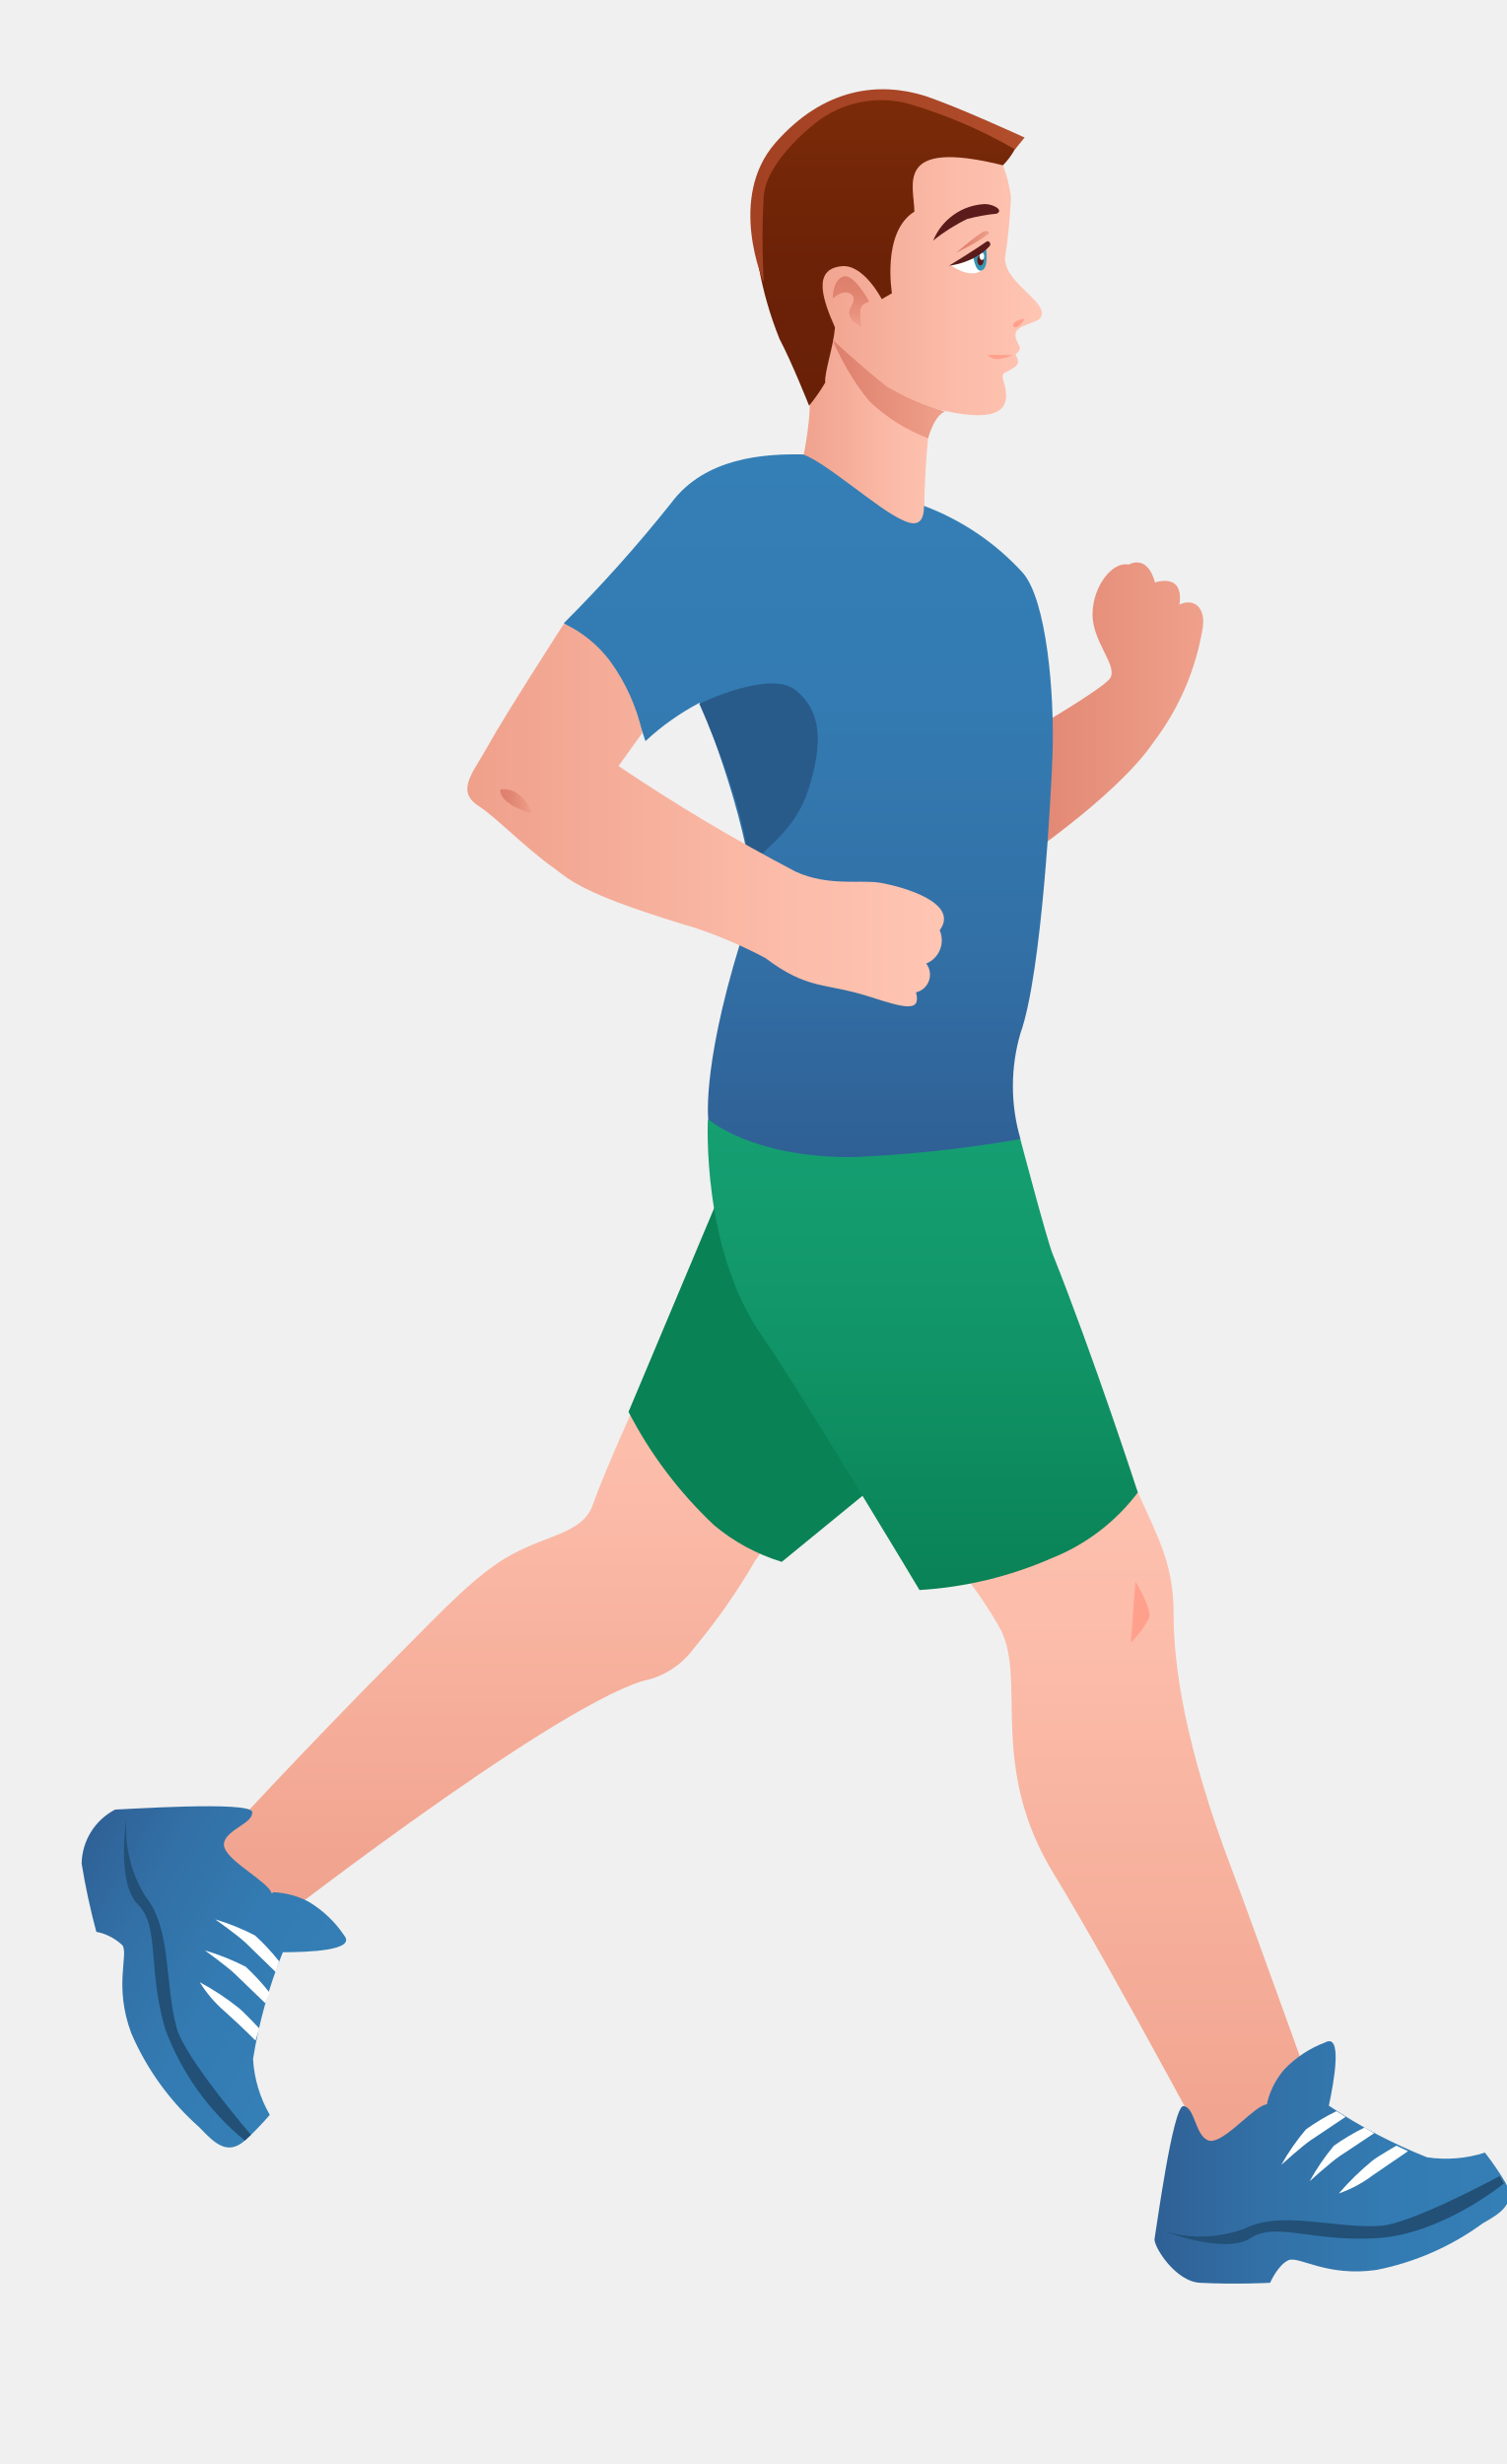
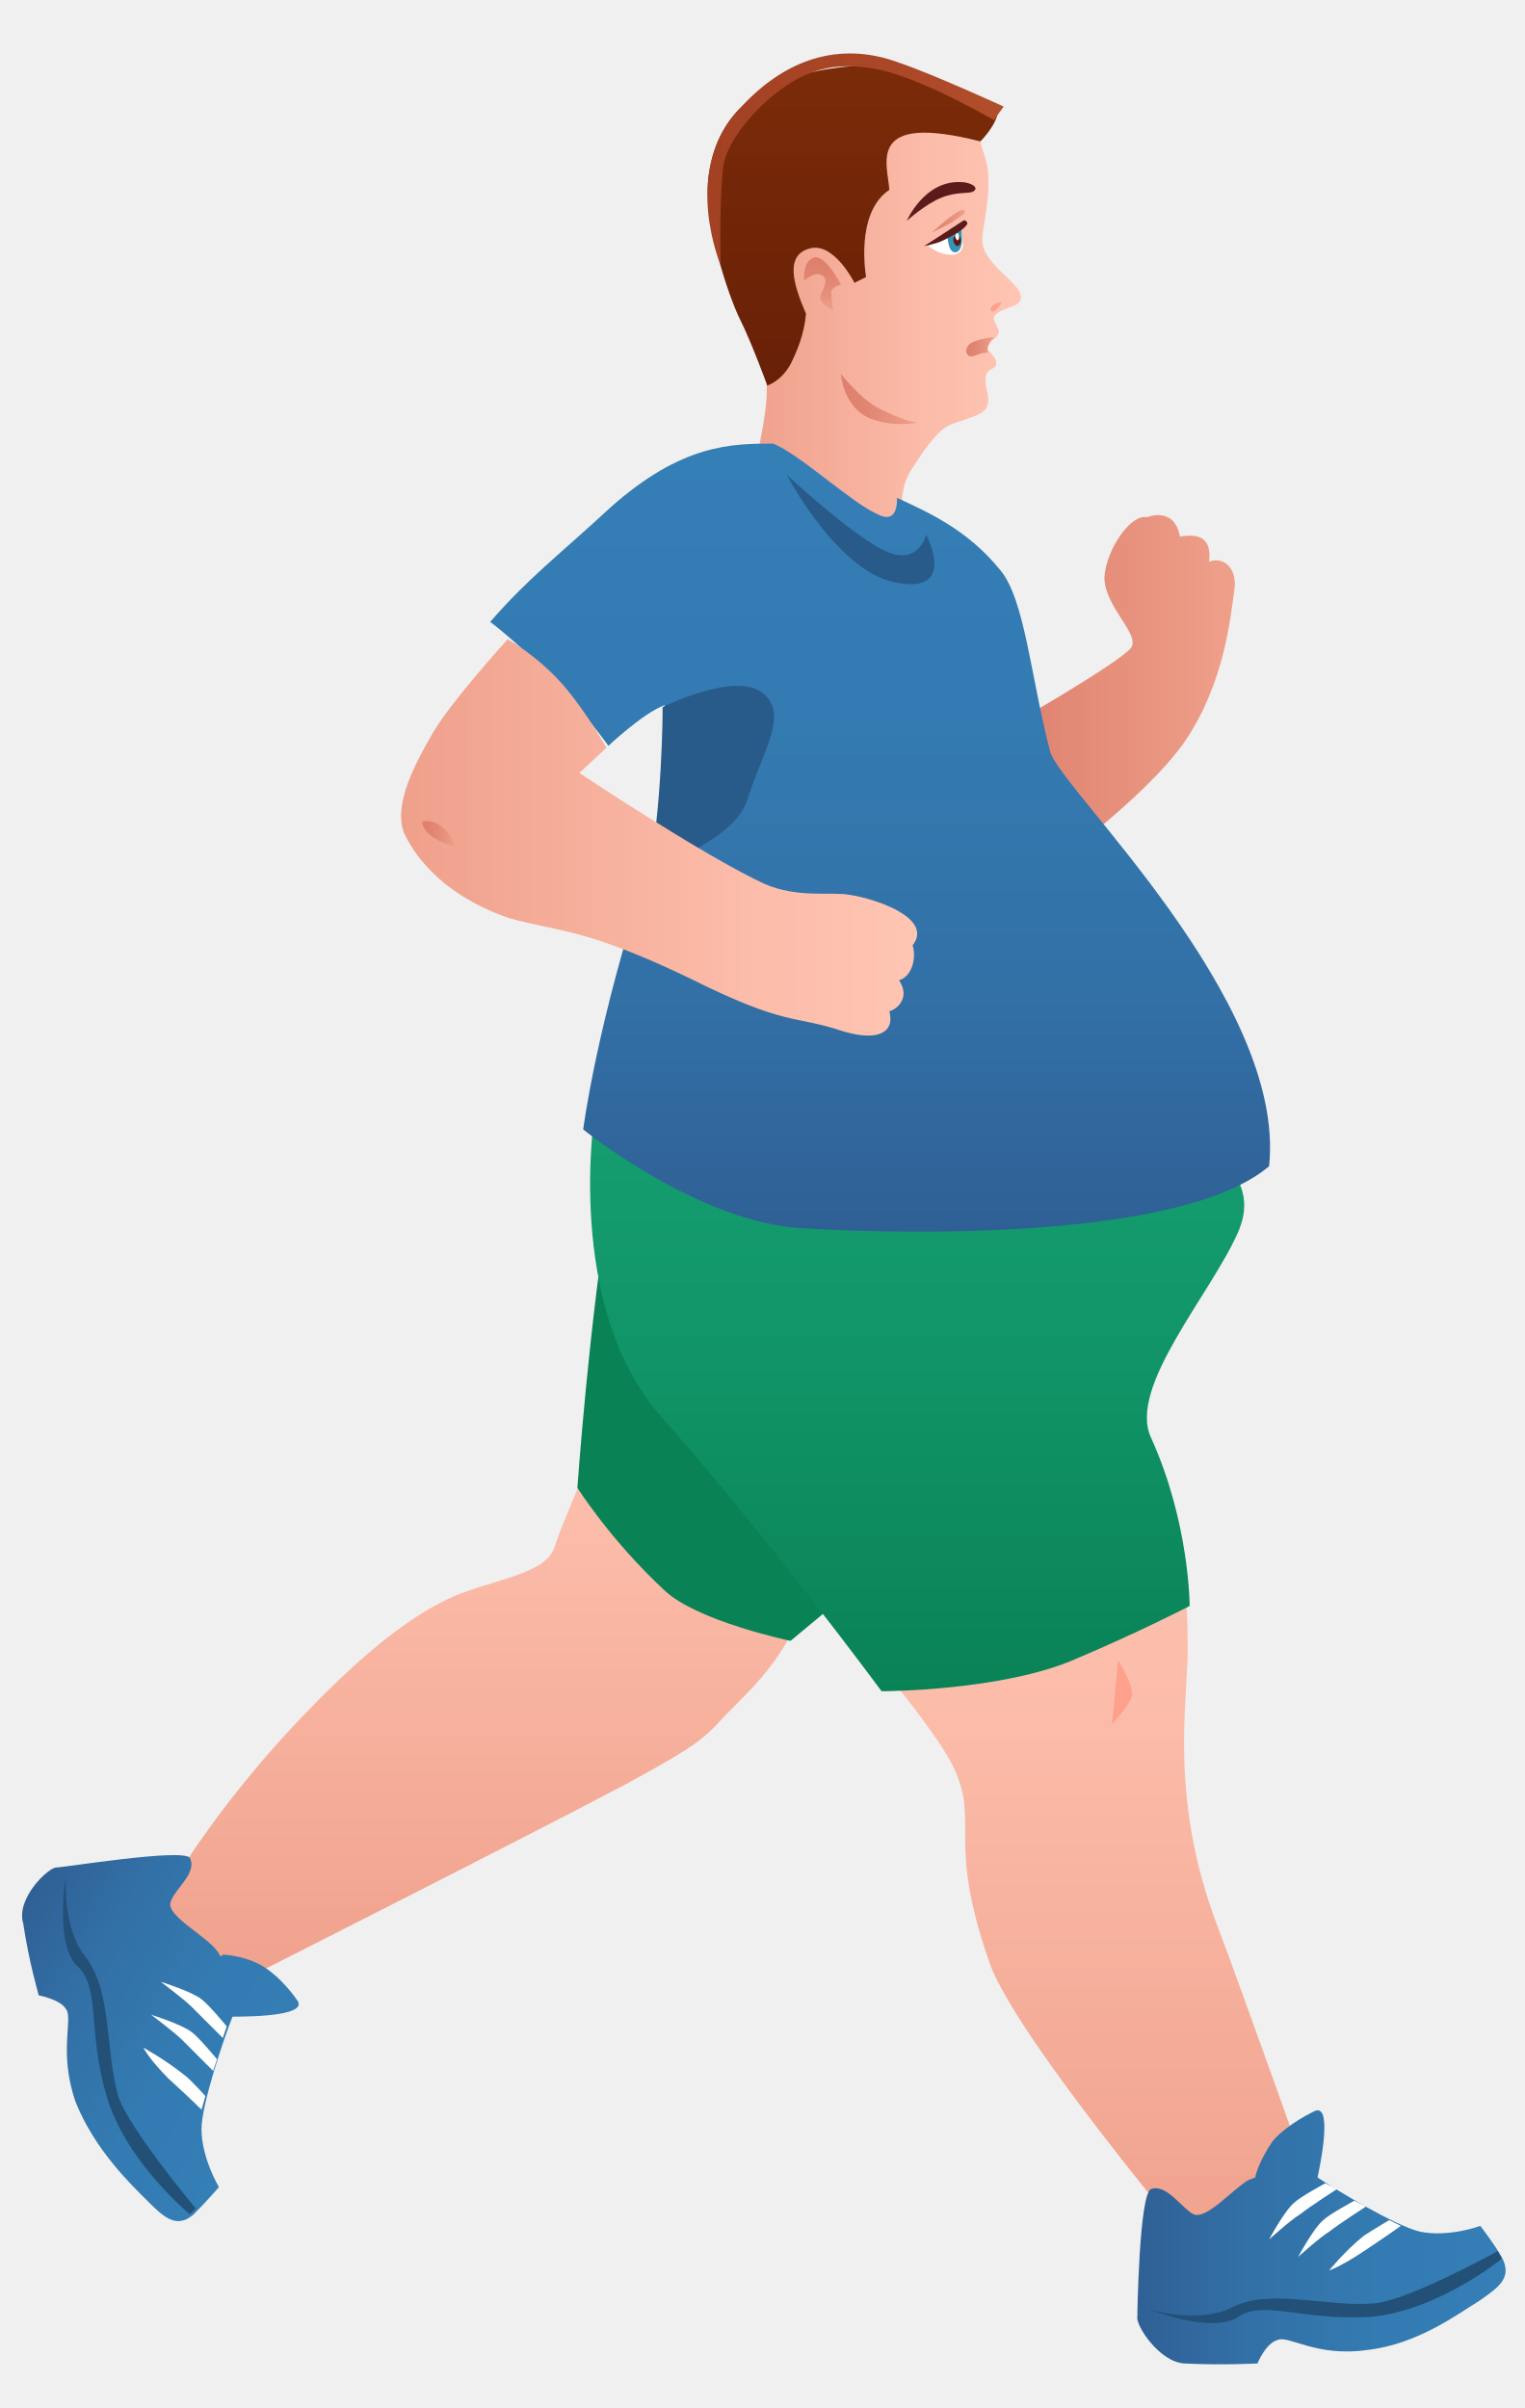
- <svg xmlns="http://www.w3.org/2000/svg" xmlns:xlink="http://www.w3.org/1999/xlink" id="Layer_1" data-name="Layer 1" viewBox="0 0 73.84 120.75">
-   <defs>
-     <style>.cls-1{fill:url(#linear-gradient);}.cls-2{fill:url(#linear-gradient-2);}.cls-3{fill:url(#linear-gradient-3);}.cls-4{fill:url(#linear-gradient-4);}.cls-5{fill:url(#linear-gradient-5);}.cls-6{fill:#098256;}.cls-7{fill:url(#linear-gradient-6);}.cls-8{fill:url(#linear-gradient-7);}.cls-9{fill:url(#Degradado_sin_nombre_5);}.cls-10{fill:#295b8a;}.cls-11{fill:url(#linear-gradient-8);}.cls-12{fill:url(#Degradado_sin_nombre_5-2);}.cls-13{fill:#225077;}.cls-14{fill:#fff;}.cls-15{fill:url(#Degradado_sin_nombre_5-3);}.cls-16{fill:#5b1b1b;}.cls-17{fill:url(#linear-gradient-9);}.cls-18{fill:url(#linear-gradient-10);}.cls-19{fill:#ffa08d;}.cls-20{fill:url(#linear-gradient-11);}.cls-21{fill:#3794b5;}.cls-22{fill:url(#linear-gradient-12);}.cls-23{fill:url(#linear-gradient-13);}</style>
-     <linearGradient id="linear-gradient" x1="-402.82" y1="21.08" x2="-395.22" y2="21.08" gradientTransform="matrix(-1, 0, 0, 1, -356.22, 0)" gradientUnits="userSpaceOnUse">
-       <stop offset="0" stop-color="#ffc5b3" />
-       <stop offset="0.36" stop-color="#fbbba8" />
-       <stop offset="1" stop-color="#efa08b" />
+ <svg xmlns="http://www.w3.org/2000/svg" version="1.1" id="Layer_1" x="0px" y="0px" viewBox="0 0 78.7 124.3" enable-background="new 0 0 78.7 124.3" xml:space="preserve">
+   <g>
+     <linearGradient id="SVGID_1_" gradientUnits="userSpaceOnUse" x1="-183.391" y1="35.95" x2="-171.375" y2="35.95" gradientTransform="matrix(-1 0 0 1 -119.5618 0)">
+       <stop offset="0" style="stop-color:#EFA08B" />
+       <stop offset="0.64" style="stop-color:#E48C78" />
+       <stop offset="0.995" style="stop-color:#DD7F6C" />
    </linearGradient>
-     <linearGradient id="linear-gradient-2" x1="-415.19" y1="35.06" x2="-404.54" y2="35.06" gradientTransform="matrix(-1, 0, 0, 1, -356.22, 0)" gradientUnits="userSpaceOnUse">
-       <stop offset="0" stop-color="#efa08b" />
-       <stop offset="0.64" stop-color="#e48c78" />
-       <stop offset="0.99" stop-color="#dd7f6c" />
+     <path fill="url(#SVGID_1_)" d="M59.2,26.7c-0.8-0.2-2.1,1.6-2.2,3.1c0,1.5,1.8,2.9,1.4,3.6c-0.4,0.7-6.7,4.3-6.7,4.3l1.6,7.7   c0,0,5.8-4.1,7.9-7.2c2-3,2.3-6.3,2.5-7.7c0.2-1.2-0.6-1.8-1.3-1.5c0.2-1.5-0.9-1.4-1.5-1.3C60.6,26.1,59.2,26.7,59.2,26.7z" />
+     <linearGradient id="SVGID_2_" gradientUnits="userSpaceOnUse" x1="-172.207" y1="16.231" x2="-158.198" y2="16.231" gradientTransform="matrix(-1 0 0 1 -119.5618 0)">
+       <stop offset="0" style="stop-color:#FFC5B3" />
+       <stop offset="0.364" style="stop-color:#FBBBA8" />
+       <stop offset="1" style="stop-color:#EFA08B" />
    </linearGradient>
-     <linearGradient id="linear-gradient-3" x1="-407.28" y1="13.37" x2="-395.22" y2="13.37" xlink:href="#linear-gradient" />
-     <linearGradient id="linear-gradient-4" x1="-399.67" y1="4.53" x2="-399.67" y2="19.88" gradientTransform="matrix(-1, 0, 0, 1, -356.22, 0)" gradientUnits="userSpaceOnUse">
-       <stop offset="0" stop-color="#7b2b08" />
-       <stop offset="0.07" stop-color="#792a08" />
-       <stop offset="0.54" stop-color="#6c2207" />
-       <stop offset="1" stop-color="#682007" />
+     <path fill="url(#SVGID_2_)" d="M39.5,19.2C39,17.4,38.6,15,38.6,15s4.5-11.2,10-9.4c0.9,0.3,1.6,0.8,2,1.7C50.7,7.8,51,8.4,51,9   c0.1,1.4-0.3,2.7-0.3,3.4c0,1.4,2.5,2.4,1.9,3.2c-0.2,0.3-1.4,0.4-1.3,0.9c0.1,0.4,0.5,0.6,0,1c-0.1,0.1-0.3,0.2-0.3,0.5   c0,0.2,0.3,0.3,0.4,0.6c0.1,0.4-0.2,0.4-0.3,0.5c-0.2,0.1-0.3,0.4-0.2,0.9c0.3,1.2,0,1.3-1.5,1.8c-0.6,0.2-1,0.3-2.4,2.5   c-0.7,1.1-0.4,2.7-0.4,2.7l-7.7-2.2C38.6,24.9,39.9,21.1,39.5,19.2z" />
+     <linearGradient id="SVGID_3_" gradientUnits="userSpaceOnUse" x1="-163.563" y1="3.339" x2="-163.563" y2="19.82" gradientTransform="matrix(-1 0 0 1 -119.5618 0)">
+       <stop offset="0" style="stop-color:#7B2B08" />
+       <stop offset="1" style="stop-color:#682007" />
    </linearGradient>
-     <linearGradient id="linear-gradient-5" x1="-383.15" y1="61.16" x2="-383.15" y2="94.99" xlink:href="#linear-gradient" />
-     <linearGradient id="linear-gradient-6" x1="-411.33" y1="67.3" x2="-411.33" y2="108.41" xlink:href="#linear-gradient" />
-     <linearGradient id="linear-gradient-7" x1="-401.46" y1="54.85" x2="-401.46" y2="77.92" gradientTransform="matrix(-1, 0, 0, 1, -356.22, 0)" gradientUnits="userSpaceOnUse">
-       <stop offset="0" stop-color="#15a072" />
-       <stop offset="0.46" stop-color="#119568" />
-       <stop offset="1" stop-color="#098256" />
+     <path fill="url(#SVGID_3_)" d="M50.6,7.3c0,0,0.9-0.9,0.9-1.6c-0.8,0-4.4-2.6-7.4-2.3c-3.7,0.3-6.9,1.6-7.5,5.5   c-0.4,2.3,1,6.4,1.6,7.6c0.6,1.2,1.4,3.4,1.4,3.4s0.7-0.2,1.2-1.1c0.3-0.6,0.7-1.5,0.8-2.6c-0.6-1.4-1.2-3.1,0.3-3.4   c1.2-0.2,2.2,1.8,2.2,1.8l0.6-0.3c0,0-0.6-3.3,1.2-4.5C45.8,8.4,44.7,5.8,50.6,7.3z" />
+     <linearGradient id="SVGID_4_" gradientUnits="userSpaceOnUse" x1="-145.763" y1="65.949" x2="-145.763" y2="103.358" gradientTransform="matrix(-1 0 0 1 -119.5618 0)">
+       <stop offset="0" style="stop-color:#FFC5B3" />
+       <stop offset="0.364" style="stop-color:#FBBBA8" />
+       <stop offset="1" style="stop-color:#EFA08B" />
    </linearGradient>
-     <linearGradient id="Degradado_sin_nombre_5" x1="-395.84" y1="22.31" x2="-395.84" y2="56.71" gradientTransform="matrix(-1, 0, 0, 1, -356.22, 0)" gradientUnits="userSpaceOnUse">
-       <stop offset="0" stop-color="#347fb6" />
-       <stop offset="0.35" stop-color="#337bb2" />
-       <stop offset="0.7" stop-color="#3270a6" />
-       <stop offset="1" stop-color="#2f6095" />
+     <path fill="url(#SVGID_4_)" d="M44.2,74.8c0,0-1.3,6.2-3.5,9.8c-1.2,2.1-2.6,3.2-3.6,4.3c-1,1.1-1.9,1.6-4.8,3.2   c-4.9,2.6-21.9,11.2-21.9,11.2l-2.2-4.9c0,0,2.6-4.9,7.8-10.2c2.7-2.8,5-4.6,6.8-5.5c2-1.1,5.3-1.3,5.8-2.8c1-3,6.1-13.9,6.1-13.9   L44.2,74.8z" />
+     <path fill="#098256" d="M47.3,79.3l-6.5,5.4c0,0-4.8-1-6.5-2.6c-2.8-2.6-4.5-5.3-4.5-5.3s0.6-8.6,1.7-15.1   C36.9,60,47.3,79.3,47.3,79.3z" />
+     <linearGradient id="SVGID_5_" gradientUnits="userSpaceOnUse" x1="-173.621" y1="72.735" x2="-173.621" y2="118.195" gradientTransform="matrix(-1 0 0 1 -119.5618 0)">
+       <stop offset="0" style="stop-color:#FFC5B3" />
+       <stop offset="0.364" style="stop-color:#FBBBA8" />
+       <stop offset="1" style="stop-color:#EFA08B" />
    </linearGradient>
-     <linearGradient id="linear-gradient-8" x1="-402.48" y1="39.95" x2="-379.12" y2="39.95" xlink:href="#linear-gradient" />
-     <linearGradient id="Degradado_sin_nombre_5-2" x1="-430.11" y1="106" x2="-412.72" y2="106" xlink:href="#Degradado_sin_nombre_5" />
-     <linearGradient id="Degradado_sin_nombre_5-3" x1="-306.74" y1="58.33" x2="-292.27" y2="58.33" gradientTransform="matrix(-0.87, -0.49, -0.49, 0.87, -222.86, -102.18)" xlink:href="#Degradado_sin_nombre_5" />
-     <linearGradient id="linear-gradient-9" x1="-397.93" y1="16.01" x2="-397.93" y2="13.53" gradientTransform="matrix(-1, 0, 0, 1, -356.22, 0)" gradientUnits="userSpaceOnUse">
-       <stop offset="0" stop-color="#efa08b" />
-       <stop offset="0.28" stop-color="#e7917d" />
-       <stop offset="0.66" stop-color="#e08470" />
-       <stop offset="0.99" stop-color="#dd7f6c" />
+     <path fill="url(#SVGID_5_)" d="M54.8,72.7c0,0,4,2.5,5.1,4.9c1.2,2.7,1.4,4.6,1.4,7.5c0,2.8-1,7.8,1.6,14.5   c1,2.6,5.3,14.7,5.3,14.7l-4.8,3.9c0,0-10.7-12.5-12.3-16.8c-2.3-6.5-0.5-7.3-1.9-10.2C47.8,88.3,40,79.6,40,79.6   S53.3,76.6,54.8,72.7z" />
+     <linearGradient id="SVGID_6_" gradientUnits="userSpaceOnUse" x1="-166.828" y1="54.92" x2="-166.828" y2="87.34" gradientTransform="matrix(-1 0 0 1 -119.5618 0)">
+       <stop offset="0" style="stop-color:#15A072" />
+       <stop offset="0.456" style="stop-color:#119568" />
+       <stop offset="1" style="stop-color:#098256" />
    </linearGradient>
-     <linearGradient id="linear-gradient-10" x1="-402.53" y1="19.07" x2="-397.03" y2="19.07" xlink:href="#linear-gradient-2" />
-     <linearGradient id="linear-gradient-11" x1="-382.31" y1="39.27" x2="-380.74" y2="39.27" gradientTransform="matrix(-1, 0, 0, 1, -356.22, 0)" gradientUnits="userSpaceOnUse">
-       <stop offset="0" stop-color="#efa08b" />
-       <stop offset="0.09" stop-color="#ed9c87" />
-       <stop offset="0.64" stop-color="#e18773" />
-       <stop offset="0.99" stop-color="#dd7f6c" />
+     <path fill="url(#SVGID_6_)" d="M58.6,54.9c0,0,1.6,0.4,1.8,2c0.1,1.9,5.1,3,3.5,6.7c-1.4,3.2-5.7,8-4.5,10.6c2,4.4,2,8.7,2,8.7   s-2.5,1.3-5.8,2.7c-3.8,1.7-10.1,1.7-10.1,1.7s-5.9-8-11.4-14.2c-5-5.7-3.4-15.7-3.4-15.7L58.6,54.9z" />
+     <linearGradient id="SVGID_7_" gradientUnits="userSpaceOnUse" x1="-164.984" y1="22.995" x2="-164.984" y2="63.622" gradientTransform="matrix(-1 0 0 1 -119.5618 0)">
+       <stop offset="0" style="stop-color:#347FB6" />
+       <stop offset="0.345" style="stop-color:#337BB2" />
+       <stop offset="0.701" style="stop-color:#3270A6" />
+       <stop offset="1" style="stop-color:#2F6095" />
    </linearGradient>
-     <linearGradient id="linear-gradient-12" x1="-404.69" y1="11.85" x2="-403.09" y2="11.85" gradientTransform="matrix(-1, 0, 0, 1, -356.22, 0)" gradientUnits="userSpaceOnUse">
-       <stop offset="0" stop-color="#efa08b" />
-       <stop offset="0.16" stop-color="#eb9984" />
-       <stop offset="0.65" stop-color="#e18672" />
-       <stop offset="0.99" stop-color="#dd7f6c" />
+     <path fill="url(#SVGID_7_)" d="M46.3,25.7c1.5,0.7,3.6,1.6,5.3,3.7c1.3,1.5,1.6,5.6,2.6,9.4c0.5,1.9,12.2,12.8,11.3,21.4   c-4.6,3.9-19.4,3.5-24.1,3.2c-5.4-0.3-11.3-5.1-11.3-5.1s0.7-5.5,3.3-13.3c0.8-2.5,1.3-7.7,0.9-8.6c-1.1,0.4-2.9,2.1-2.9,2.1   s-2.6-3.7-6.1-6.4c2-2.3,3.5-3.4,6.2-5.9c3.7-3.3,6.3-3.3,8.4-3.3c1.3,0.5,4,3,5.3,3.6C46.1,27,46.3,26.4,46.3,25.7z" />
+     <path fill="#295B8A" d="M34.2,36.5c0,0,3.8-1.9,5.2-0.7c1.3,1.1,0,2.9-0.8,5.4c-0.7,2.3-4.4,3.1-5.2,4.3   C34.2,41.8,34.2,36.5,34.2,36.5z" />
+     <linearGradient id="SVGID_8_" gradientUnits="userSpaceOnUse" x1="-166.946" y1="43.137" x2="-140.226" y2="43.137" gradientTransform="matrix(-1 0 0 1 -119.5618 0)">
+       <stop offset="0" style="stop-color:#FFC5B3" />
+       <stop offset="0.364" style="stop-color:#FBBBA8" />
+       <stop offset="1" style="stop-color:#EFA08B" />
    </linearGradient>
-     <linearGradient id="linear-gradient-13" x1="-406.43" y1="9.1" x2="-392.97" y2="9.1" gradientTransform="matrix(-1, 0, 0, 1, -356.22, 0)" gradientUnits="userSpaceOnUse">
-       <stop offset="0" stop-color="#b24e2b" />
-       <stop offset="0.38" stop-color="#aa4727" />
-       <stop offset="1" stop-color="#a34123" />
+     <path fill="url(#SVGID_8_)" d="M22.3,37.9c0.9-1.6,3.9-4.9,3.9-4.9s1.5,0.8,2.9,2.4c1.2,1.4,2.2,3.2,2.2,3.2l-1.4,1.3   c0,0,6.3,4.2,9.5,5.7c1.8,0.8,3.5,0.4,4.5,0.6c1.3,0.2,4.3,1.2,3.2,2.6c0.2,0.6,0,1.6-0.7,1.8c0.6,0.9-0.1,1.5-0.5,1.6   c0.3,1.1-0.6,1.6-2.5,1c-2.4-0.8-2.8-0.2-7.8-2.7c-5.4-2.6-6.8-2.4-9.3-3.1c-1.8-0.6-4.2-1.9-5.4-4.3   C20.2,41.6,21.5,39.3,22.3,37.9z" />
+     <g>
+       <linearGradient id="SVGID_9_" gradientUnits="userSpaceOnUse" x1="-197.232" y1="115.528" x2="-178.175" y2="115.528" gradientTransform="matrix(-1 0 0 1 -119.5618 0)">
+         <stop offset="0" style="stop-color:#347FB6" />
+         <stop offset="0.345" style="stop-color:#337BB2" />
+         <stop offset="0.701" style="stop-color:#3270A6" />
+         <stop offset="1" style="stop-color:#2F6095" />
+       </linearGradient>
+       <path fill="url(#SVGID_9_)" d="M59.4,113c0.8-0.3,1.6,1,2.2,1.3c0.7,0.3,2.1-1.4,2.9-1.8c0.1,0,0.2-0.1,0.3-0.1l0-0.1    c0,0,0.2-0.8,0.9-1.8c0.8-0.9,2.1-1.5,2.1-1.5c0.9-0.5,0.5,2,0.2,3.4c0.9,0.6,4,2.5,5.3,2.8c1.5,0.3,3.1-0.3,3.1-0.3    s0.7,0.9,1.1,1.6c0.6,1.1-0.2,1.6-1.2,2.3c-1,0.6-3.1,2.2-5.7,2.5c-2.7,0.4-4.1-0.8-4.7-0.5c-0.6,0.2-1,1.2-1,1.2s-1.8,0.1-3.8,0    c-1.3-0.1-2.5-2-2.4-2.4C58.7,119.3,58.8,113.3,59.4,113z" />
+       <path fill="#225077" d="M77.5,116.6c0,0-3.3,2.7-6.8,3c-3.5,0.2-5.5-0.9-6.8,0c-1.4,0.9-4.6-0.4-4.6-0.4s2.5,0.8,4.3-0.1    c2-1,4.8,0,7.3-0.2c1.7-0.1,6.4-2.7,6.4-2.7L77.5,116.6z" />
+       <path fill="#FFFFFF" d="M72.3,114.9c0,0-0.7,0.5-1.9,1.3c-1.2,0.8-1.8,1-1.8,1s0.8-1,1.8-1.8c0.3-0.2,1.3-0.8,1.3-0.8L72.3,114.9z    " />
+       <path fill="#FFFFFF" d="M70.5,113.9c0,0-1.4,0.9-1.9,1.3c-0.5,0.3-1.6,1.3-1.6,1.3s0.8-1.5,1.3-1.9c0.3-0.3,1.6-1,1.6-1    L70.5,113.9z" />
+       <path fill="#FFFFFF" d="M69,113c0,0-1.4,0.9-1.9,1.3c-0.5,0.3-1.6,1.3-1.6,1.3s0.8-1.5,1.3-1.9c0.3-0.3,1.6-1,1.6-1L69,113z" />
+     </g>
+     <g>
+       <linearGradient id="SVGID_10_" gradientUnits="userSpaceOnUse" x1="-12.577" y1="144.678" x2="3.342" y2="144.678" gradientTransform="matrix(-0.8711 -0.4911 -0.4911 0.8711 74.0738 -24.2483)">
+         <stop offset="0" style="stop-color:#347FB6" />
+         <stop offset="0.345" style="stop-color:#337BB2" />
+         <stop offset="0.701" style="stop-color:#3270A6" />
+         <stop offset="1" style="stop-color:#2F6095" />
+       </linearGradient>
+       <path fill="url(#SVGID_10_)" d="M2.9,96.4c0.4,0,6.5-1,6.9-0.5c0.4,0.8-0.8,1.6-1,2.3c-0.2,0.7,1.8,1.7,2.4,2.5    c0.1,0.1,0.1,0.2,0.2,0.3l0.1-0.1c0,0,0.9,0,1.9,0.5c1.1,0.6,1.9,1.8,1.9,1.8c0.7,0.8-1.9,0.9-3.3,0.9c-0.4,1-1.6,4.5-1.6,5.8    c0,1.5,0.9,3,0.9,3s-0.7,0.8-1.3,1.4c-0.9,0.8-1.6,0.1-2.4-0.7c-0.8-0.8-2.7-2.6-3.7-5.1c-0.9-2.6-0.1-4.3-0.5-4.8    c-0.3-0.5-1.4-0.7-1.4-0.7s-0.5-1.7-0.8-3.7C0.8,98,2.5,96.4,2.9,96.4z" />
+       <path fill="#225077" d="M9.8,114.3c0,0-3.3-2.7-4.3-6.1c-1-3.4-0.3-5.6-1.5-6.7c-1.2-1.1-0.6-4.7-0.6-4.7s-0.2,2.7,1,4.2    c1.4,1.8,1,4.7,1.7,7.2c0.5,1.6,4,5.8,4,5.8L9.8,114.3z" />
+       <path fill="#FFFFFF" d="M10.4,108.9c0,0-0.6-0.6-1.7-1.6c-1-1-1.3-1.6-1.3-1.6s1.1,0.6,2.1,1.4c0.3,0.2,1.1,1.1,1.1,1.1    L10.4,108.9z" />
+       <path fill="#FFFFFF" d="M11,106.9c0,0-1.2-1.2-1.6-1.6c-0.4-0.4-1.6-1.3-1.6-1.3s1.6,0.5,2.1,0.9c0.4,0.3,1.3,1.4,1.3,1.4    L11,106.9z" />
+       <path fill="#FFFFFF" d="M11.5,105.2c0,0-1.2-1.2-1.6-1.6c-0.4-0.4-1.6-1.3-1.6-1.3s1.6,0.5,2.1,0.9c0.4,0.3,1.3,1.4,1.3,1.4    L11.5,105.2z" />
+     </g>
+     <path fill="#5B1B1B" d="M49.6,9.4c0.5,0,1,0.3,0.6,0.5c-0.2,0.1-0.9,0-1.6,0.3c-0.8,0.3-1.8,1.2-1.8,1.2S47.7,9.3,49.6,9.4z" />
+     <linearGradient id="SVGID_11_" gradientUnits="userSpaceOnUse" x1="-161.957" y1="16.03" x2="-161.957" y2="13.293" gradientTransform="matrix(-1 0 0 1 -119.5618 0)">
+       <stop offset="0" style="stop-color:#EFA08B" />
+       <stop offset="0.278" style="stop-color:#E7917D" />
+       <stop offset="0.658" style="stop-color:#E08470" />
+       <stop offset="0.995" style="stop-color:#DD7F6C" />
    </linearGradient>
-   </defs>
-   <path class="cls-1" d="M46.6,19.66a3.57,3.57,0,0,0-1.12,1.82,41.67,41.67,0,0,0-.17,5.36L39,24s1-3.66.59-5.33S39,15.33,39,15.33Z" />
-   <path class="cls-2" d="M55.31,27.67c-.76-.18-1.74,1-1.77,2.39s1.26,2.56.86,3.18-6.08,3.86-6.08,3.86l1.14,5.46s5.17-3.4,7.07-6.19a12.65,12.65,0,0,0,2.41-5.6c.16-1.07-.5-1.46-1.14-1.14.19-1.33-.73-1.22-1.2-1.09C56.21,27.11,55.31,27.67,55.31,27.67Z" />
-   <path class="cls-3" d="M47.37,6.56A2.46,2.46,0,0,1,49.15,8.1a6.48,6.48,0,0,1,.39,1.56,26.73,26.73,0,0,1-.29,3c0,1.28,2.28,2.19,1.72,2.94-.18.24-1.28.34-1.21.85s.45.53,0,.93c.31.47,0,.59-.26.75s-.46.12-.32.56c.47,1.45-.33,2-2.86,1.45a11.47,11.47,0,0,1-3.73-1.78A27.21,27.21,0,0,1,39,15.33S42.34,5,47.37,6.56Z" />
-   <path class="cls-4" d="M49.15,8.1A3.43,3.43,0,0,0,50,6.67c-.76,0-4-2.36-6.79-2.12-3.4.29-6,2.82-6.3,4.86a17.9,17.9,0,0,0,1.29,7.2c.59,1.11,1.45,3.27,1.45,3.27a8.93,8.93,0,0,0,.79-1.13c-.05-.49.39-1.7.48-2.7-.57-1.29-1.14-2.84.29-3,1.1-.15,2,1.61,2,1.61l.5-.29s-.51-3,1.1-4C44.8,9.08,43.78,6.77,49.15,8.1Z" />
-   <path class="cls-5" d="M43.4,69.18A42.28,42.28,0,0,0,37,76.49a30.56,30.56,0,0,1-3,4.29,4.07,4.07,0,0,1-2.52,1.6C26.63,83.92,12.47,95,12.47,95l-2-4.44s4.6-5,9.17-9.58c2.16-2.18,3.8-3.91,5.42-4.79,1.82-1,3.51-1.05,4-2.47C30,71,34.63,61.16,34.63,61.16Z" />
-   <path class="cls-6" d="M44.25,71.68l-5.94,4.86A9.46,9.46,0,0,1,35,74.75a20.69,20.69,0,0,1-4.2-5.56l4.78-11.37Z" />
-   <path class="cls-7" d="M53,67.3s1.74,3.59,2.76,5.84c1.11,2.43,1.75,3.63,1.75,5.94,0,2.5.54,6.45,2.87,12.57.88,2.32,4.81,13.26,4.81,13.26l-4.34,3.5s-6.39-12-9.18-16.53c-3.26-5.28-1.36-9.46-2.62-12a20.21,20.21,0,0,0-4-5.06S51.61,70.83,53,67.3Z" />
-   <path class="cls-8" d="M50,55.82s1.32,5,1.58,5.62c2,5,4.18,11.7,4.18,11.7a9.85,9.85,0,0,1-4.22,3.22,19,19,0,0,1-6.48,1.56s-5.73-9.57-7.71-12.44c-3-4.26-2.66-10.63-2.66-10.63Z" />
-   <path class="cls-9" d="M45.28,24.79a12.45,12.45,0,0,1,4.86,3.3c1.14,1.35,1.54,5.84,1.44,8.86-.06,1.81-.52,10.73-1.57,13.68a9.21,9.21,0,0,0,0,5.19,63.05,63.05,0,0,1-8.3.89c-4.93,0-7-1.86-7-1.86s-.36-2.93,2-10c.75-2.25-2-9.59-2.43-10.41a12.23,12.23,0,0,0-2.65,1.88,11.68,11.68,0,0,0-4-5.78,69.13,69.13,0,0,0,5.27-5.9c1.65-2.22,4.55-2.41,6.46-2.37,1.17.42,3.69,2.71,4.88,3.22C45.1,25.91,45.28,25.4,45.28,24.79Z" />
-   <path class="cls-10" d="M34.27,34.49s3.46-1.7,4.73-.66,1.34,2.58.62,4.85c-.67,2.09-2.11,2.79-2.91,3.88C36.53,39.45,34.27,34.49,34.27,34.49Z" />
-   <path class="cls-11" d="M23.91,36.56c.81-1.48,3.73-6,3.73-6a6,6,0,0,1,2.26,1.84,9.42,9.42,0,0,1,1.58,3.51l-1.17,1.63A90.4,90.4,0,0,0,39,42.72c1.6.73,3.19.38,4.13.54,1.2.21,3.9,1,2.92,2.33a1.23,1.23,0,0,1-.66,1.63.89.89,0,0,1-.5,1.41c.26,1-.57.76-2.29.21-2.19-.7-3-.31-5.09-1.89a22.48,22.48,0,0,0-3.45-1.48c-5.22-1.56-6-2.23-6.89-2.91-1.42-1-2.87-2.52-3.7-3.05C22.3,38.76,23.18,37.88,23.91,36.56Z" />
-   <path class="cls-12" d="M58,103.21c.56.07.56,1.39,1.18,1.67s1.89-1.25,2.65-1.67a1.69,1.69,0,0,1,.27-.1l0-.08a3.94,3.94,0,0,1,.84-1.62,5.4,5.4,0,0,1,2-1.32c.85-.46.45,1.84.18,3.1a25.51,25.51,0,0,0,4.81,2.53,6.27,6.27,0,0,0,2.84-.23,14.47,14.47,0,0,1,1,1.46c.55,1-.19,1.49-1.1,2a13.11,13.11,0,0,1-5.22,2.29c-2.44.35-3.79-.69-4.3-.48s-.91,1.11-.91,1.11-1.64.09-3.43,0c-1.23-.06-2.3-1.82-2.23-2.16S57.48,103.14,58,103.21Z" />
-   <path class="cls-13" d="M73.7,107s-3,2.47-6.18,2.68-5-.82-6.24,0-4.24-.34-4.24-.34a6.25,6.25,0,0,0,3.94-.12c1.85-.92,4.39,0,6.66-.14,1.54-.1,5.85-2.44,5.85-2.44Z" />
-   <path class="cls-14" d="M69,105.42l-1.74,1.19a5.91,5.91,0,0,1-1.65.88,13.46,13.46,0,0,1,1.65-1.61c.27-.21,1.17-.73,1.17-.73Z" />
-   <path class="cls-14" d="M67.34,104.54l-1.7,1.13c-.45.31-1.46,1.22-1.46,1.22a11,11,0,0,1,1.19-1.74,11.23,11.23,0,0,1,1.5-.89Z" />
-   <path class="cls-14" d="M65.94,103.74l-1.69,1.13c-.46.31-1.46,1.22-1.46,1.22A11,11,0,0,1,64,104.35a10.66,10.66,0,0,1,1.49-.89Z" />
-   <path class="cls-15" d="M5.64,88.68c.35,0,6.67-.44,6.72.12s-1.24.84-1.38,1.51,1.62,1.58,2.19,2.24a.82.82,0,0,1,.15.24l.08-.06a4,4,0,0,1,1.75.48,5.46,5.46,0,0,1,1.71,1.63c.62.74-1.71.83-3,.83a24.45,24.45,0,0,0-1.46,5.23,6.21,6.21,0,0,0,.82,2.74A13.87,13.87,0,0,1,12,104.9c-.86.75-1.49.13-2.22-.64a13,13,0,0,1-3.35-4.63c-.86-2.31-.12-3.84-.43-4.3a2.57,2.57,0,0,0-1.28-.66A33.77,33.77,0,0,1,4,91.32,3.05,3.05,0,0,1,5.64,88.68Z" />
-   <path class="cls-13" d="M12,104.9a12.81,12.81,0,0,1-3.91-5.48c-.87-3-.25-5-1.33-6.09s-.56-4.22-.56-4.22a6.28,6.28,0,0,0,.93,3.83c1.3,1.61.92,4.3,1.54,6.48.43,1.48,3.63,5.2,3.63,5.2Z" />
-   <path class="cls-14" d="M12.52,100S12,99.46,11,98.56a6.09,6.09,0,0,1-1.21-1.42,12.58,12.58,0,0,1,1.92,1.27c.27.22,1,1,1,1Z" />
-   <path class="cls-14" d="M13,98.17l-1.46-1.41c-.4-.39-1.5-1.18-1.5-1.18a11.92,11.92,0,0,1,2,.8,11.13,11.13,0,0,1,1.17,1.27Z" />
-   <path class="cls-14" d="M13.51,96.64l-1.46-1.42c-.4-.38-1.5-1.16-1.5-1.16a11.29,11.29,0,0,1,1.95.79,10.52,10.52,0,0,1,1.18,1.27Z" />
-   <path class="cls-16" d="M48.26,10c.41,0,.94.29.59.47a9.31,9.31,0,0,0-1.45.26,8.53,8.53,0,0,0-1.67,1.06A2.88,2.88,0,0,1,48.26,10Z" />
-   <path class="cls-17" d="M42.6,14.79s-.77-1.45-1.3-1.23-.49,1.08-.49,1.08.43-.45.83-.26.06.62,0,.79c-.17.56.58.84.58.84a3.24,3.24,0,0,1-.06-.84C42.21,14.87,42.6,14.79,42.6,14.79Z" />
-   <path class="cls-18" d="M46.31,20.17a12.27,12.27,0,0,1-2.87-1.24c-1.2-.94-2.63-2.27-2.63-2.27a11.84,11.84,0,0,0,1.79,3,8.66,8.66,0,0,0,2.88,1.82S45.77,20.36,46.31,20.17Z" />
-   <path class="cls-19" d="M55.64,77.51s.79,1.25.68,1.76a4.92,4.92,0,0,1-.9,1.23Z" />
-   <path class="cls-20" d="M24.52,38.69c1.07-.17,1.57,1.18,1.57,1.18S24.48,39.47,24.52,38.69Z" />
-   <path class="cls-14" d="M48.24,12.13a2.72,2.72,0,0,1,0,.89c-.13.41-.58.42-.94.33a2.14,2.14,0,0,1-.69-.35l.87-.52Z" />
-   <path class="cls-21" d="M48.32,12.17s.15.94-.2,1.08-.44-.78-.44-.78Z" />
-   <path class="cls-16" d="M47.89,12.77c0,.13.07.24.15.24s.16-.11.16-.24-.07-.25-.16-.25S47.89,12.63,47.89,12.77Z" />
-   <path class="cls-14" d="M48,12.56c0,.1.05.18.12.18s.11-.08.11-.18-.05-.18-.11-.18S48,12.46,48,12.56Z" />
-   <path class="cls-19" d="M50.21,15.63a1.15,1.15,0,0,1-.28.34c-.21.19-.39,0-.21-.17A.81.81,0,0,1,50.21,15.63Z" />
-   <path class="cls-19" d="M49.64,17.4s-.69.3-1,.16-.32-.18,0-.17Z" />
-   <path class="cls-16" d="M48.36,11.83c.09-.05.23.09.14.23a2.92,2.92,0,0,1-1.08.72,3.53,3.53,0,0,1-.91.24S47.83,12.21,48.36,11.83Z" />
-   <path class="cls-22" d="M48.47,11.45s-.48.34-.85.54-.75.39-.75.39a14.55,14.55,0,0,1,1.26-1C48.47,11.21,48.47,11.45,48.47,11.45Z" />
-   <path class="cls-23" d="M50.21,6.74l-.47.58a23.72,23.72,0,0,0-5.2-2.23A5.17,5.17,0,0,0,40,6c-.94.73-2.46,2.23-2.57,3.58a36.13,36.13,0,0,0,0,4.26S35.62,9.72,38,7,43.1,4,45.33,4.7C47,5.26,50.21,6.74,50.21,6.74Z" />
+     <path fill="url(#SVGID_11_)" d="M43.4,14.7c0,0-0.8-1.6-1.4-1.4c-0.6,0.2-0.5,1.2-0.5,1.2s0.5-0.5,0.9-0.3c0.4,0.2,0.1,0.7,0,0.9   C42.1,15.7,43,16,43,16s-0.1-0.6-0.1-0.9C42.9,14.8,43.4,14.7,43.4,14.7z" />
+     <path fill="#FFA08D" d="M57.7,85.7c0,0,0.9,1.4,0.7,1.9c-0.1,0.4-1,1.4-1,1.4L57.7,85.7z" />
+     <linearGradient id="SVGID_12_" gradientUnits="userSpaceOnUse" x1="-143.113" y1="43.066" x2="-141.386" y2="43.066" gradientTransform="matrix(-1 0 0 1 -119.5618 0)">
+       <stop offset="0" style="stop-color:#EFA08B" />
+       <stop offset="8.620072e-02" style="stop-color:#ED9C87" />
+       <stop offset="0.635" style="stop-color:#E18773" />
+       <stop offset="0.995" style="stop-color:#DD7F6C" />
+     </linearGradient>
+     <path fill="url(#SVGID_12_)" d="M21.8,42.4c1.2-0.2,1.7,1.3,1.7,1.3S21.8,43.3,21.8,42.4z" />
+     <path fill="#FFFFFF" d="M49.6,11.7c0,0,0.1,0.7,0.1,1c-0.1,0.5-0.6,0.5-1,0.4c-0.4-0.1-0.8-0.4-0.8-0.4l0.9-0.6L49.6,11.7z" />
+     <path fill="#3794B5" d="M49.6,11.8c0,0,0.2,1-0.2,1.2c-0.5,0.2-0.5-0.9-0.5-0.9L49.6,11.8z" />
+     <path fill="#5B1B1B" d="M49.2,12.4c0,0.1,0.1,0.3,0.2,0.3c0.1,0,0.2-0.1,0.2-0.3c0-0.1-0.1-0.3-0.2-0.3   C49.2,12.2,49.2,12.3,49.2,12.4z" />
+     <path fill="#FFFFFF" d="M49.3,12.2c0,0.1,0.1,0.2,0.1,0.2c0.1,0,0.1-0.1,0.1-0.2c0-0.1-0.1-0.2-0.1-0.2   C49.4,12,49.3,12.1,49.3,12.2z" />
+     <path fill="#FFA08D" d="M51.7,15.6c0,0-0.1,0.2-0.3,0.4c-0.2,0.2-0.4,0-0.2-0.2C51.4,15.6,51.7,15.6,51.7,15.6z" />
+     <path fill="#5B1B1B" d="M49.7,11.4c0.1-0.1,0.3,0.1,0.2,0.2c-0.2,0.3-0.8,0.6-1.2,0.8c-0.4,0.2-1,0.3-1,0.3S49.1,11.8,49.7,11.4z" />
+     <linearGradient id="SVGID_13_" gradientUnits="userSpaceOnUse" x1="-169.369" y1="11.431" x2="-167.618" y2="11.431" gradientTransform="matrix(-1 0 0 1 -119.5618 0)">
+       <stop offset="0" style="stop-color:#EFA08B" />
+       <stop offset="0.156" style="stop-color:#EB9984" />
+       <stop offset="0.649" style="stop-color:#E18672" />
+       <stop offset="0.995" style="stop-color:#DD7F6C" />
+     </linearGradient>
+     <path fill="url(#SVGID_13_)" d="M49.8,11c0,0-0.5,0.4-0.9,0.6c-0.4,0.2-0.8,0.4-0.8,0.4s1.1-1,1.4-1.1C49.8,10.7,49.8,11,49.8,11z" />
+     <linearGradient id="SVGID_14_" gradientUnits="userSpaceOnUse" x1="-171.375" y1="8.227" x2="-156.07" y2="8.227" gradientTransform="matrix(-1 0 0 1 -119.5618 0)">
+       <stop offset="0" style="stop-color:#B24E2B" />
+       <stop offset="0.384" style="stop-color:#AA4727" />
+       <stop offset="1" style="stop-color:#A34123" />
+     </linearGradient>
+     <path fill="url(#SVGID_14_)" d="M51.8,5.5l-0.5,0.7c0,0-3.6-2.1-5.9-2.6c-2.4-0.5-3.9,0.1-5.2,1.1c-1.1,0.8-2.8,2.6-2.9,4.1   c-0.2,2.3-0.1,4.9-0.1,4.9s-2-4.7,0.8-7.9s5.8-3.5,8.3-2.6C48.1,3.8,51.8,5.5,51.8,5.5z" />
+     <linearGradient id="SVGID_15_" gradientUnits="userSpaceOnUse" x1="-170.871" y1="17.949" x2="-169.413" y2="17.949" gradientTransform="matrix(-1 0 0 1 -119.5618 0)">
+       <stop offset="0" style="stop-color:#EFA08B" />
+       <stop offset="0.156" style="stop-color:#EB9984" />
+       <stop offset="0.649" style="stop-color:#E18672" />
+       <stop offset="0.995" style="stop-color:#DD7F6C" />
+     </linearGradient>
+     <path fill="url(#SVGID_15_)" d="M51,18.2c-0.4,0-0.7,0.2-0.9,0.2c-0.1,0-0.4-0.2-0.1-0.6c0.3-0.3,1.3-0.4,1.3-0.4   S50.8,17.9,51,18.2z" />
+     <linearGradient id="SVGID_16_" gradientUnits="userSpaceOnUse" x1="-166.946" y1="20.609" x2="-162.939" y2="20.609" gradientTransform="matrix(-1 0 0 1 -119.5618 0)">
+       <stop offset="0" style="stop-color:#EFA08B" />
+       <stop offset="0.156" style="stop-color:#EB9984" />
+       <stop offset="0.649" style="stop-color:#E18672" />
+       <stop offset="0.995" style="stop-color:#DD7F6C" />
+     </linearGradient>
+     <path fill="url(#SVGID_16_)" d="M47.4,21.8c0,0-0.4,0.1-2-0.7c-1-0.5-2-1.8-2-1.8s0.1,1.7,1.5,2.3C46.2,22.1,47.4,21.8,47.4,21.8z" />
+     <path fill="#295B8A" d="M47.8,27.6c0,0-0.4,1.7-2.2,0.8c-1.8-0.9-5-3.9-5-3.9s2.7,5.2,5.8,5.6C49.4,30.6,47.8,27.6,47.8,27.6z" />
+   </g>
</svg>
